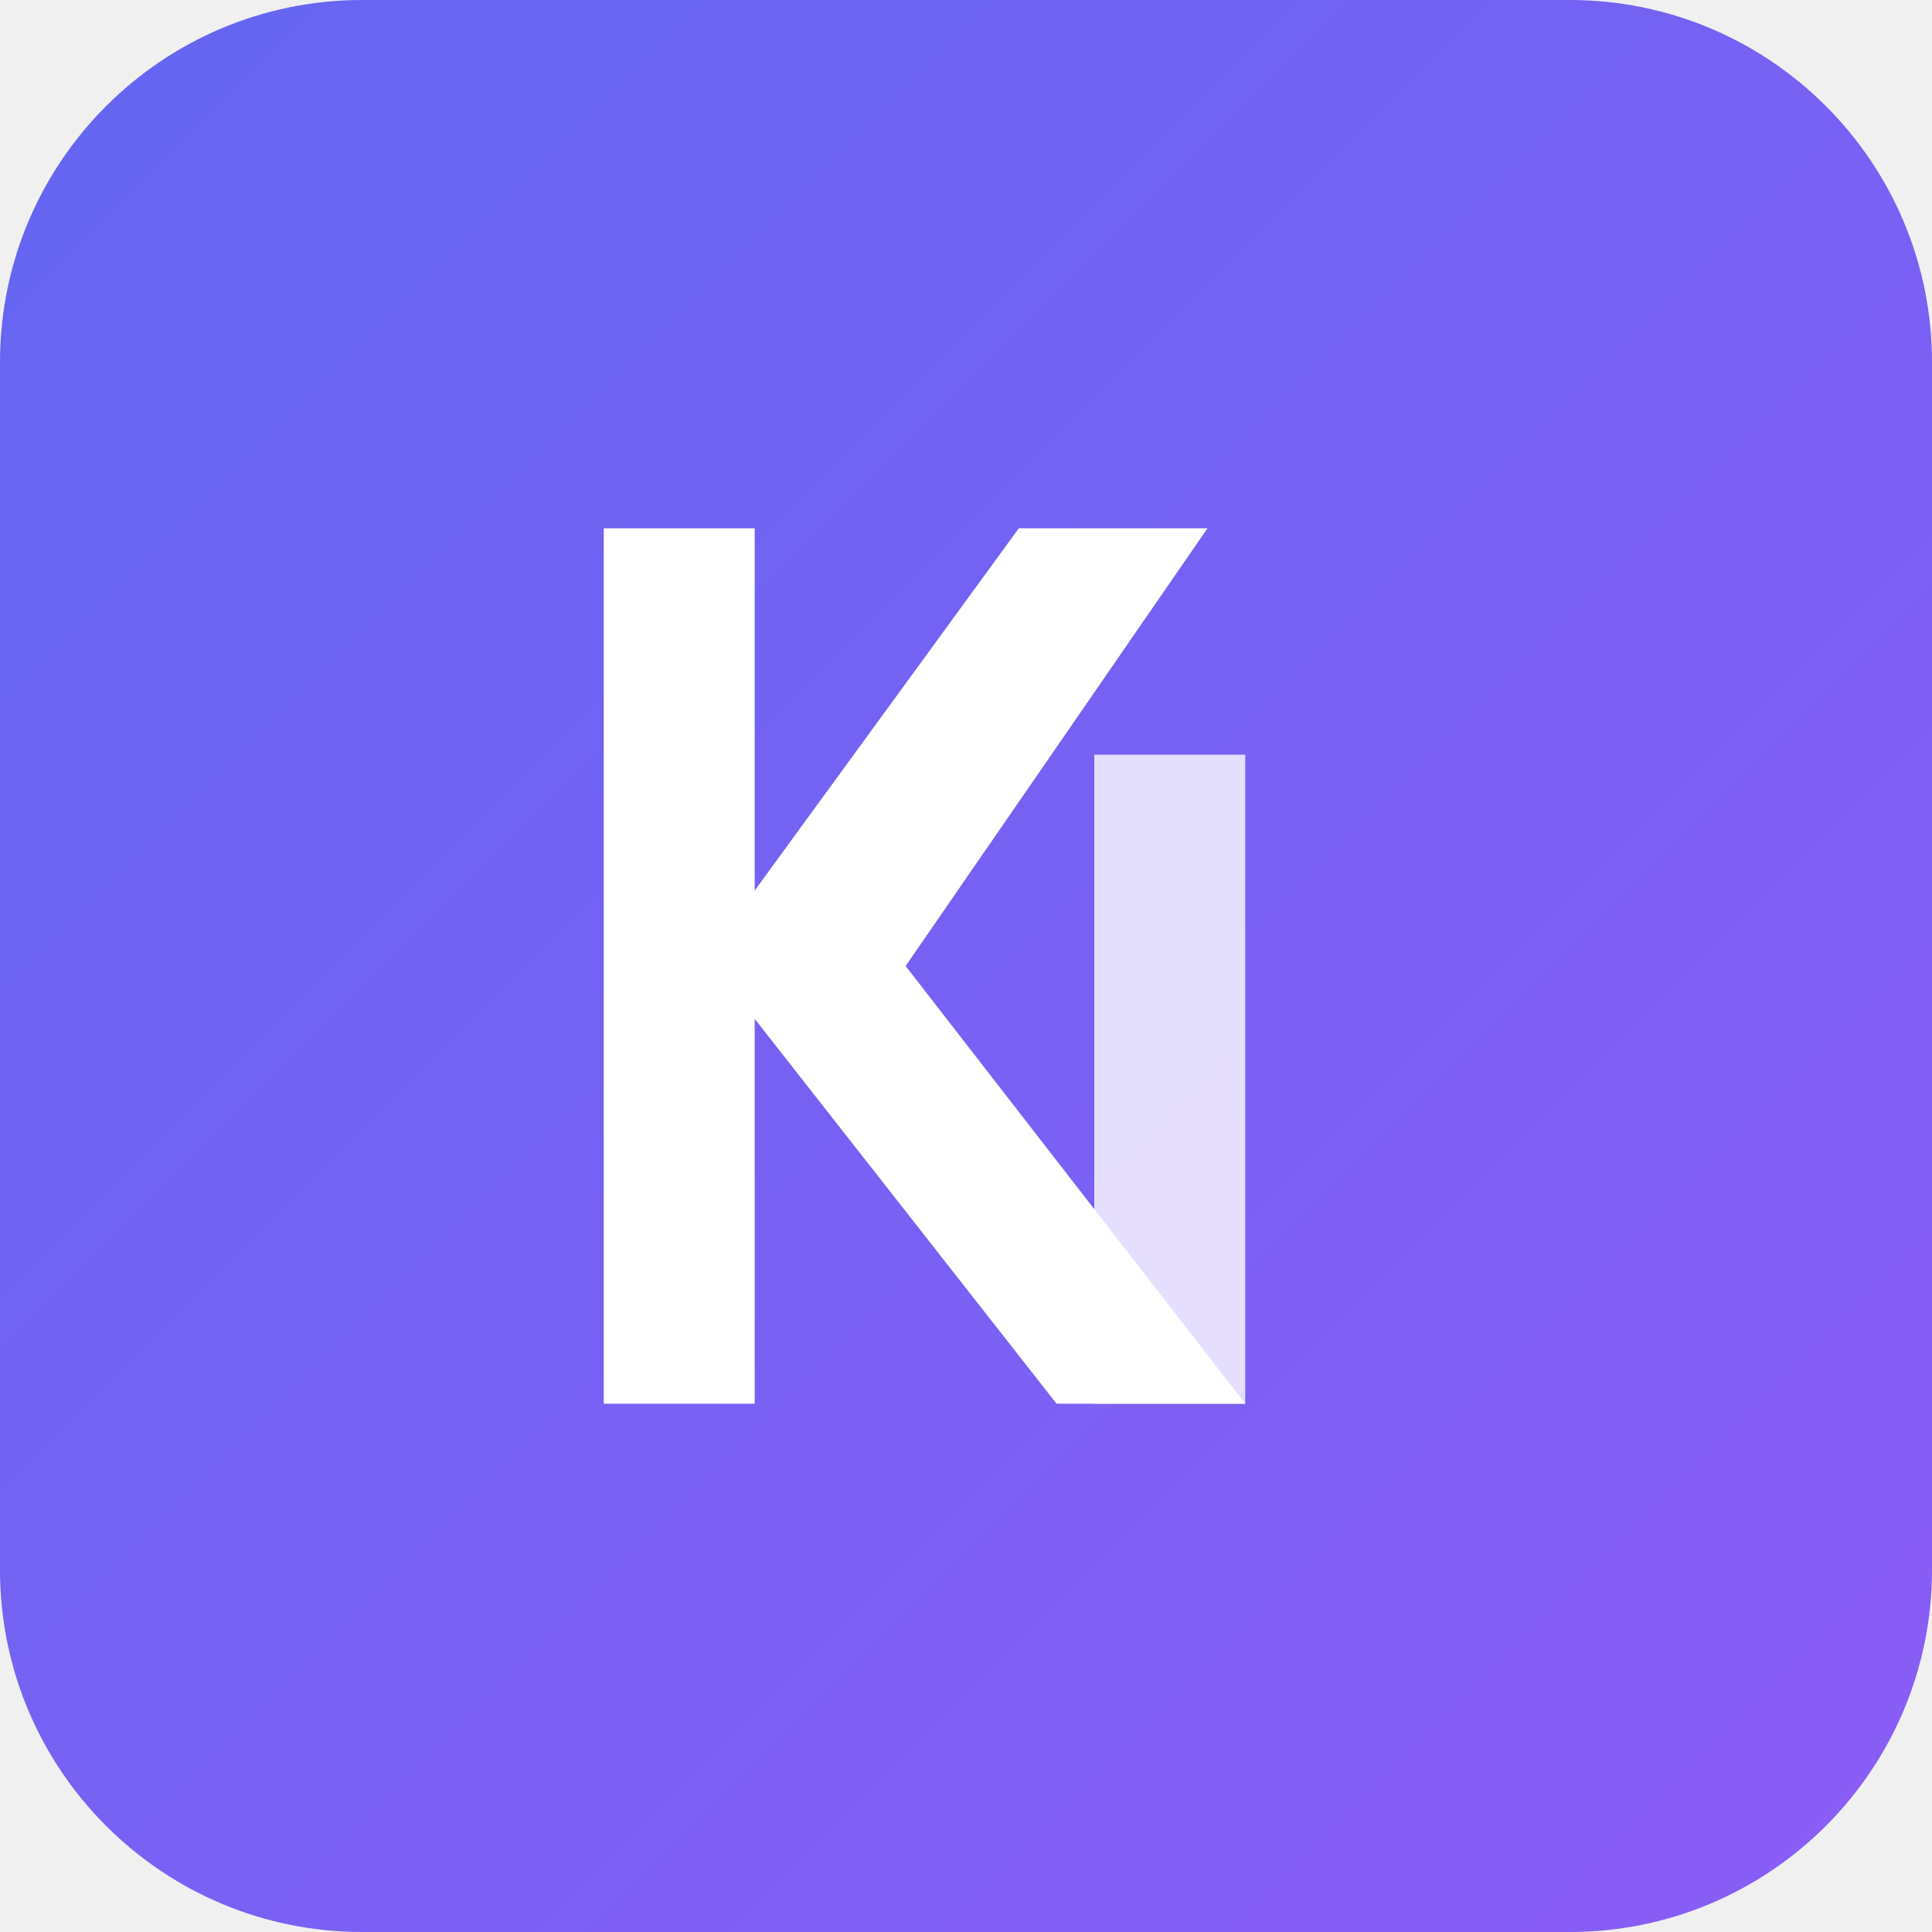
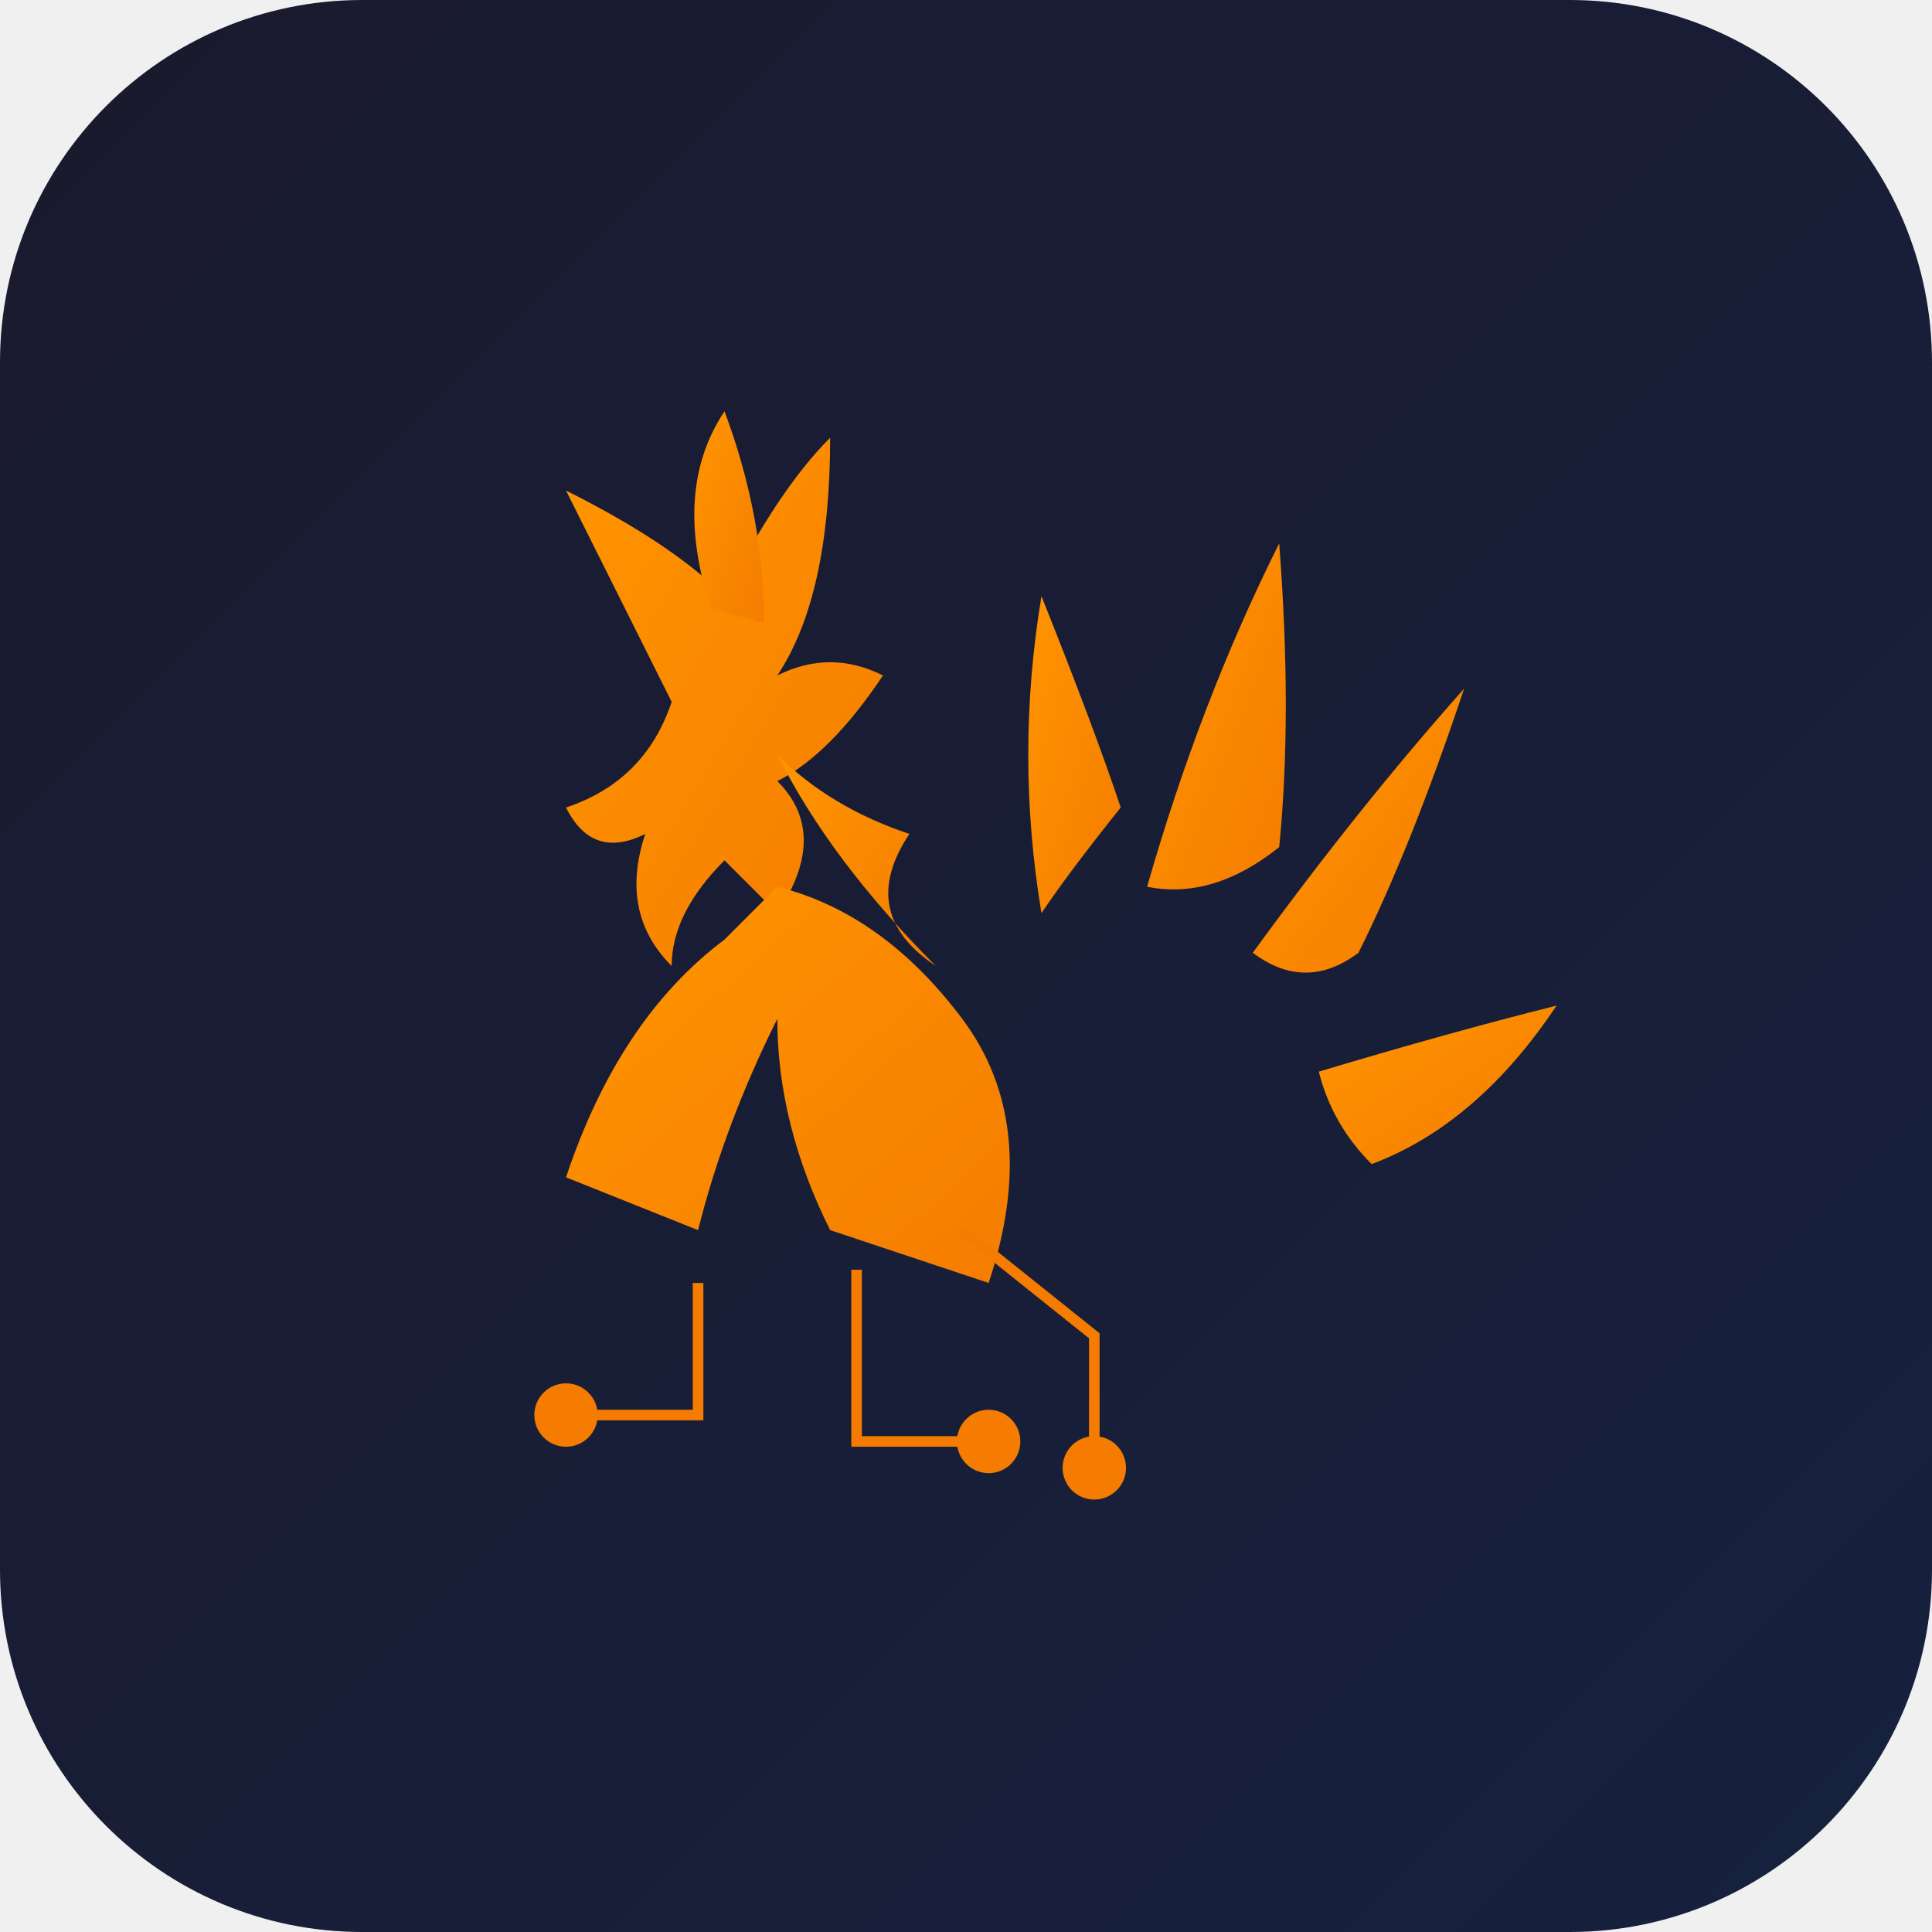
<svg xmlns="http://www.w3.org/2000/svg" viewBox="0 0 512 512">
  <defs>
-     <linearGradient id="grad" x1="0%" y1="0%" x2="100%" y2="100%">
-       <stop offset="0%" style="stop-color:#6366f1" />
-       <stop offset="100%" style="stop-color:#8b5cf6" />
+     <linearGradient id="bgGrad" x1="0%" y1="0%" x2="100%" y2="100%">
+       <stop offset="0%" style="stop-color:#1a1a2e" />
+       <stop offset="100%" style="stop-color:#16213e" />
+     </linearGradient>
+     <linearGradient id="foxGrad" x1="0%" y1="0%" x2="100%" y2="100%">
+       <stop offset="0%" style="stop-color:#FF9500" />
+       <stop offset="100%" style="stop-color:#F57C00" />
    </linearGradient>
  </defs>
-   <rect width="512" height="512" rx="96" fill="url(#grad)" />
-   <path d="M160 140 L160 372 L200 372 L200 270 L280 372 L330 372 L240 256 L320 140 L270 140 L200 236 L200 140 Z" fill="white" />
-   <path d="M290 200 L290 372 L330 372 L330 200 Z" fill="white" opacity="0.8" />
+   <rect width="512" height="512" rx="96" fill="url(#bgGrad)" />
+   <g fill="url(#foxGrad)" transform="translate(80, 60) scale(0.7)">
+     <path d="M140 180 Q120 140 100 100 Q140 120 160 140 Q180 100 200 80 Q200 140 180 170 Q200 160 220 170 Q200 200 180 210 Q200 230 180 260 L160 240 Q140 260 140 280 Q120 260 130 230 Q110 240 100 220 Q130 210 140 180Z" />
+     <path d="M155 145 Q140 100 160 70 Q175 110 175 150Z" />
+     <path d="M180 250 Q220 260 250 300 Q280 340 260 400 L200 380 Q180 340 180 300 Q160 340 150 380 L100 360 Q120 300 160 270 Q170 260 180 250Z" />
+     <path d="M240 280 Q200 240 180 200 Q200 220 230 230 Q210 260 240 280Z" />
+     <path d="M280 260 Q270 200 280 140 Q300 190 310 220 Q290 245 280 260Z" />
+     <path d="M320 250 Q340 180 370 120 Q375 185 370 235 Q345 255 320 250Z" />
+     <path d="M360 275 Q400 220 440 175 Q420 235 400 275 Q380 290 360 275Z" />
+     <path d="M385 320 Q435 305 475 295 Q445 340 405 355 Q390 340 385 320Z" />
+   </g>
+   <g fill="none" stroke="#F57C00" stroke-width="4" transform="translate(80, 60) scale(0.7)">
+     <path d="M150 400 L150 450 L100 450" />
+     <path d="M210 395 L210 460 L260 460" />
+     <path d="M250 380 L300 420 L300 470" />
+     <circle cx="100" cy="450" r="10" fill="#F57C00" />
+     <circle cx="260" cy="460" r="10" fill="#F57C00" />
+     <circle cx="300" cy="470" r="10" fill="#F57C00" />
+   </g>
</svg>
